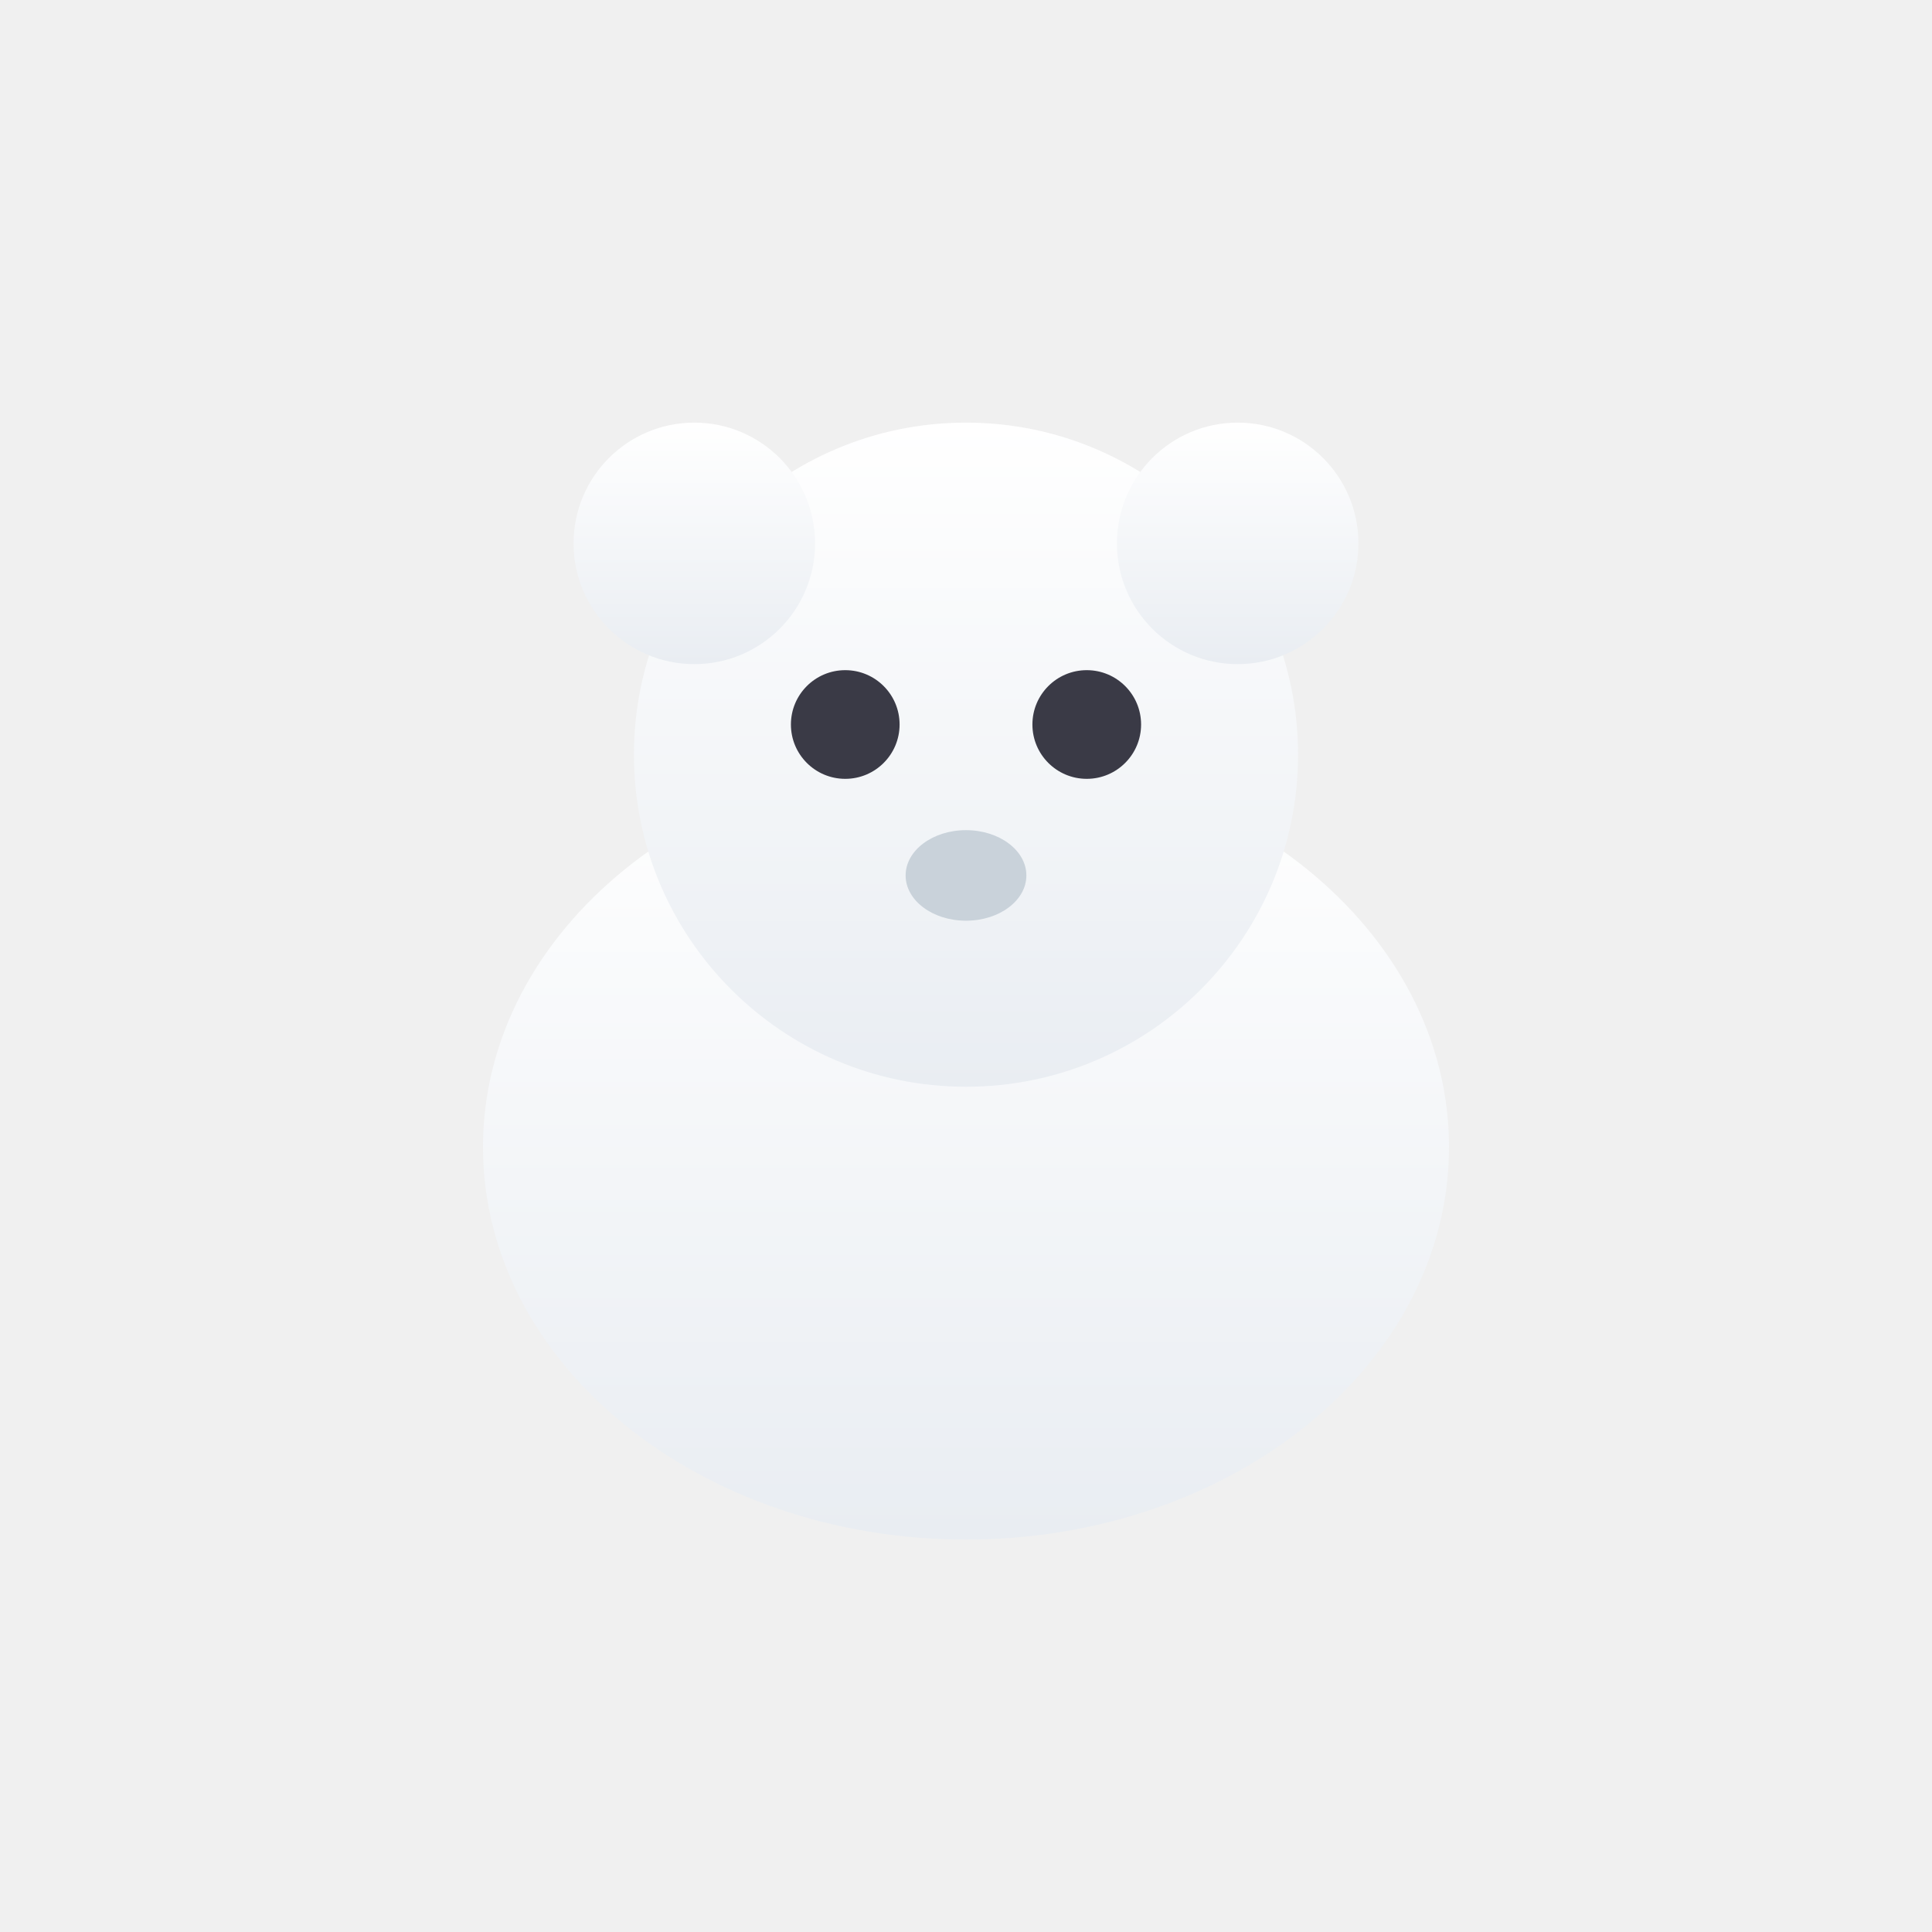
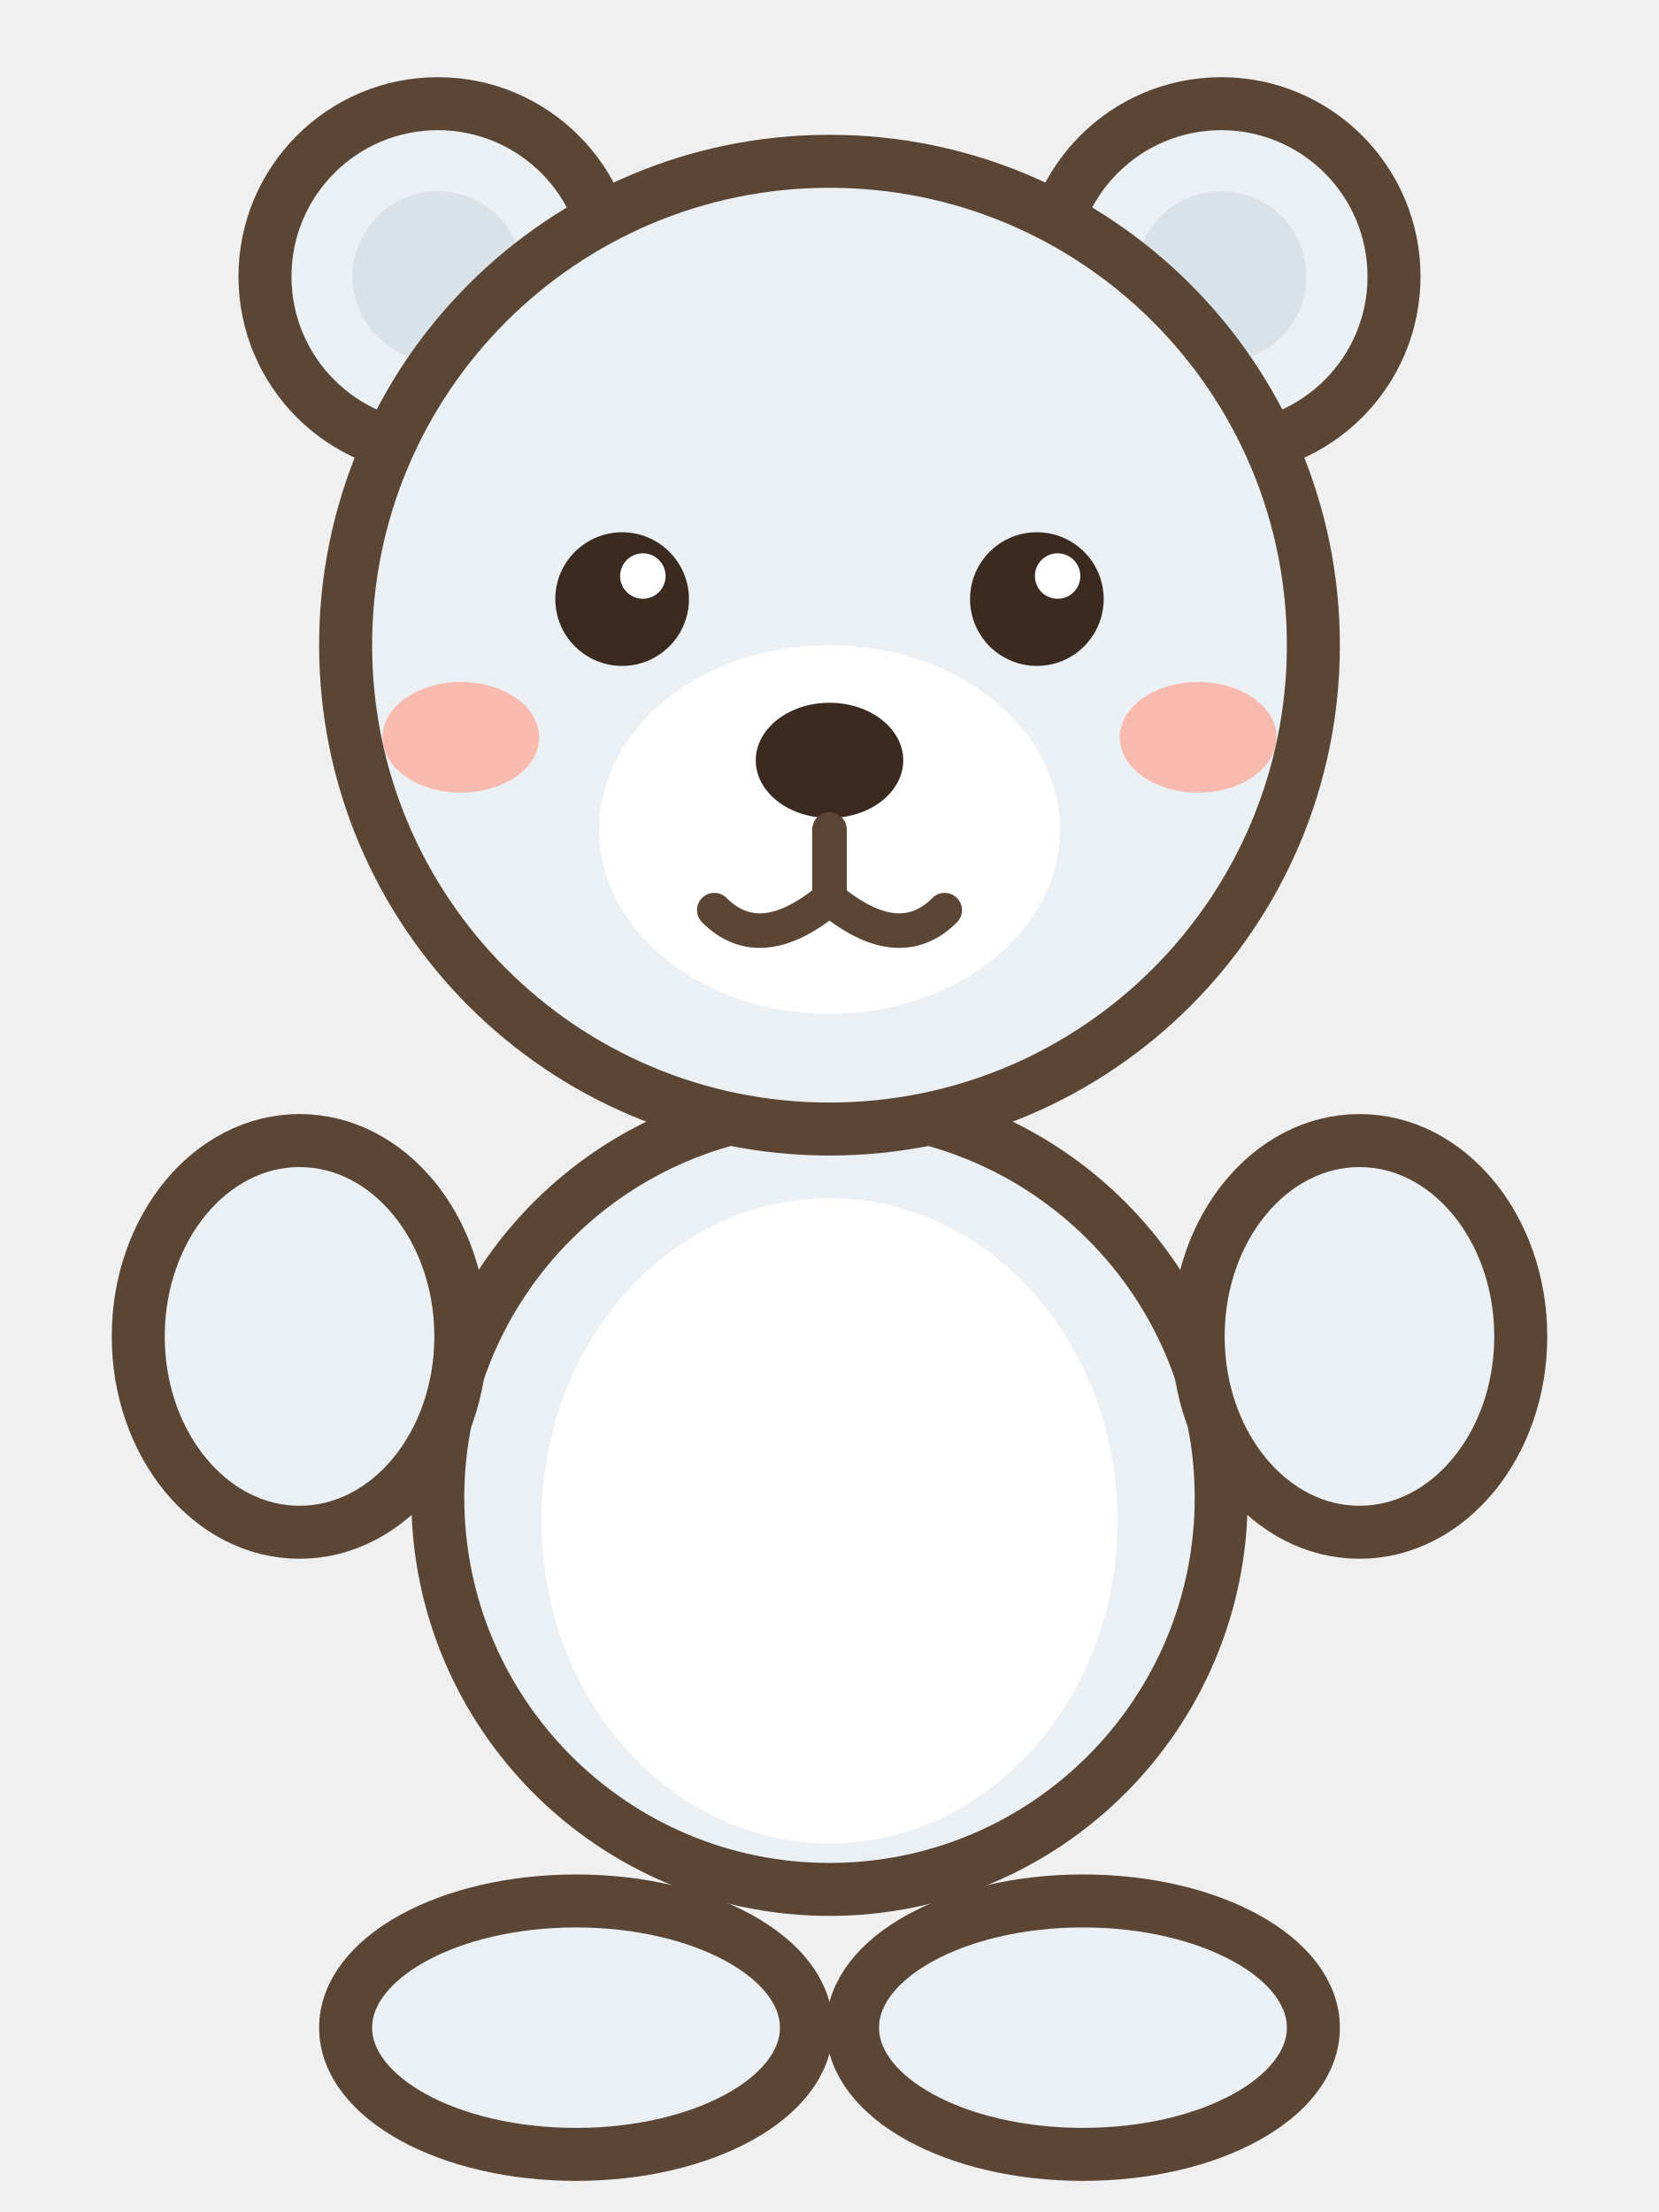
- <svg xmlns="http://www.w3.org/2000/svg" viewBox="0 0 64 64">
-   <defs>
-     <linearGradient id="g-white" x1="0" y1="0" x2="0" y2="1">
-       <stop offset="0" stop-color="#FFFFFF" />
-       <stop offset="1" stop-color="#E9EDF2" />
-     </linearGradient>
-   </defs>
-   <ellipse cx="32" cy="38" rx="16" ry="13" fill="url(#g-white)" />
-   <circle cx="32" cy="25" r="11" fill="url(#g-white)" />
-   <circle cx="23" cy="18" r="4" fill="url(#g-white)" />
-   <circle cx="41" cy="18" r="4" fill="url(#g-white)" />
-   <circle cx="28" cy="24" r="1.8" fill="#3A3A46" />
-   <circle cx="36" cy="24" r="1.8" fill="#3A3A46" />
-   <ellipse cx="32" cy="29" rx="2" ry="1.5" fill="#C9D2DA" />
+ <svg xmlns="http://www.w3.org/2000/svg" viewBox="0 0 72 96">
+   <style>.st{stroke:#5B4636;stroke-width:2.3;stroke-linejoin:round;stroke-linecap:round}.th{stroke:#5B4636;stroke-width:1.5;fill:none;stroke-linecap:round;stroke-linejoin:round}</style>
+   <ellipse class="st" cx="25" cy="88" rx="10" ry="5.5" fill="#EAF0F4" />
+   <ellipse class="st" cx="47" cy="88" rx="10" ry="5.5" fill="#EAF0F4" />
+   <rect class="st" x="19" y="48" width="34" height="34" rx="17" fill="#EAF0F4" />
+   <ellipse cx="36" cy="66" rx="12.5" ry="14" fill="#FFFFFF" />
+   <ellipse class="st" cx="13" cy="58" rx="7" ry="8.5" fill="#EAF0F4" />
+   <ellipse class="st" cx="59" cy="58" rx="7" ry="8.5" fill="#EAF0F4" />
+   <circle class="st" cx="19" cy="12" r="7.5" fill="#EAF0F4" />
+   <circle cx="19" cy="12" r="3.7" fill="#D8E2E8" />
+   <circle class="st" cx="53" cy="12" r="7.5" fill="#EAF0F4" />
+   <circle cx="53" cy="12" r="3.7" fill="#D8E2E8" />
+   <circle class="st" cx="36" cy="28" r="21" fill="#EAF0F4" />
+   <ellipse cx="36" cy="36" rx="10" ry="8" fill="#FFFFFF" />
+   <circle cx="27" cy="26" r="2.9" fill="#3A2A20" />
+   <circle cx="45" cy="26" r="2.9" fill="#3A2A20" />
+   <circle cx="27.9" cy="25" r="0.986" fill="#fff" />
+   <circle cx="45.9" cy="25" r="0.986" fill="#fff" />
+   <ellipse cx="36" cy="33" rx="3.2" ry="2.5" fill="#3A2A20" />
+   <path class="th" d="M36 36 L36 39 M36 39 Q33 41.5 31 39.5 M36 39 Q39 41.5 41 39.5" />
+   <ellipse cx="20" cy="32" rx="3.4" ry="2.4" fill="#FF9B8A" opacity="0.65" />
+   <ellipse cx="52" cy="32" rx="3.4" ry="2.4" fill="#FF9B8A" opacity="0.65" />
</svg>
